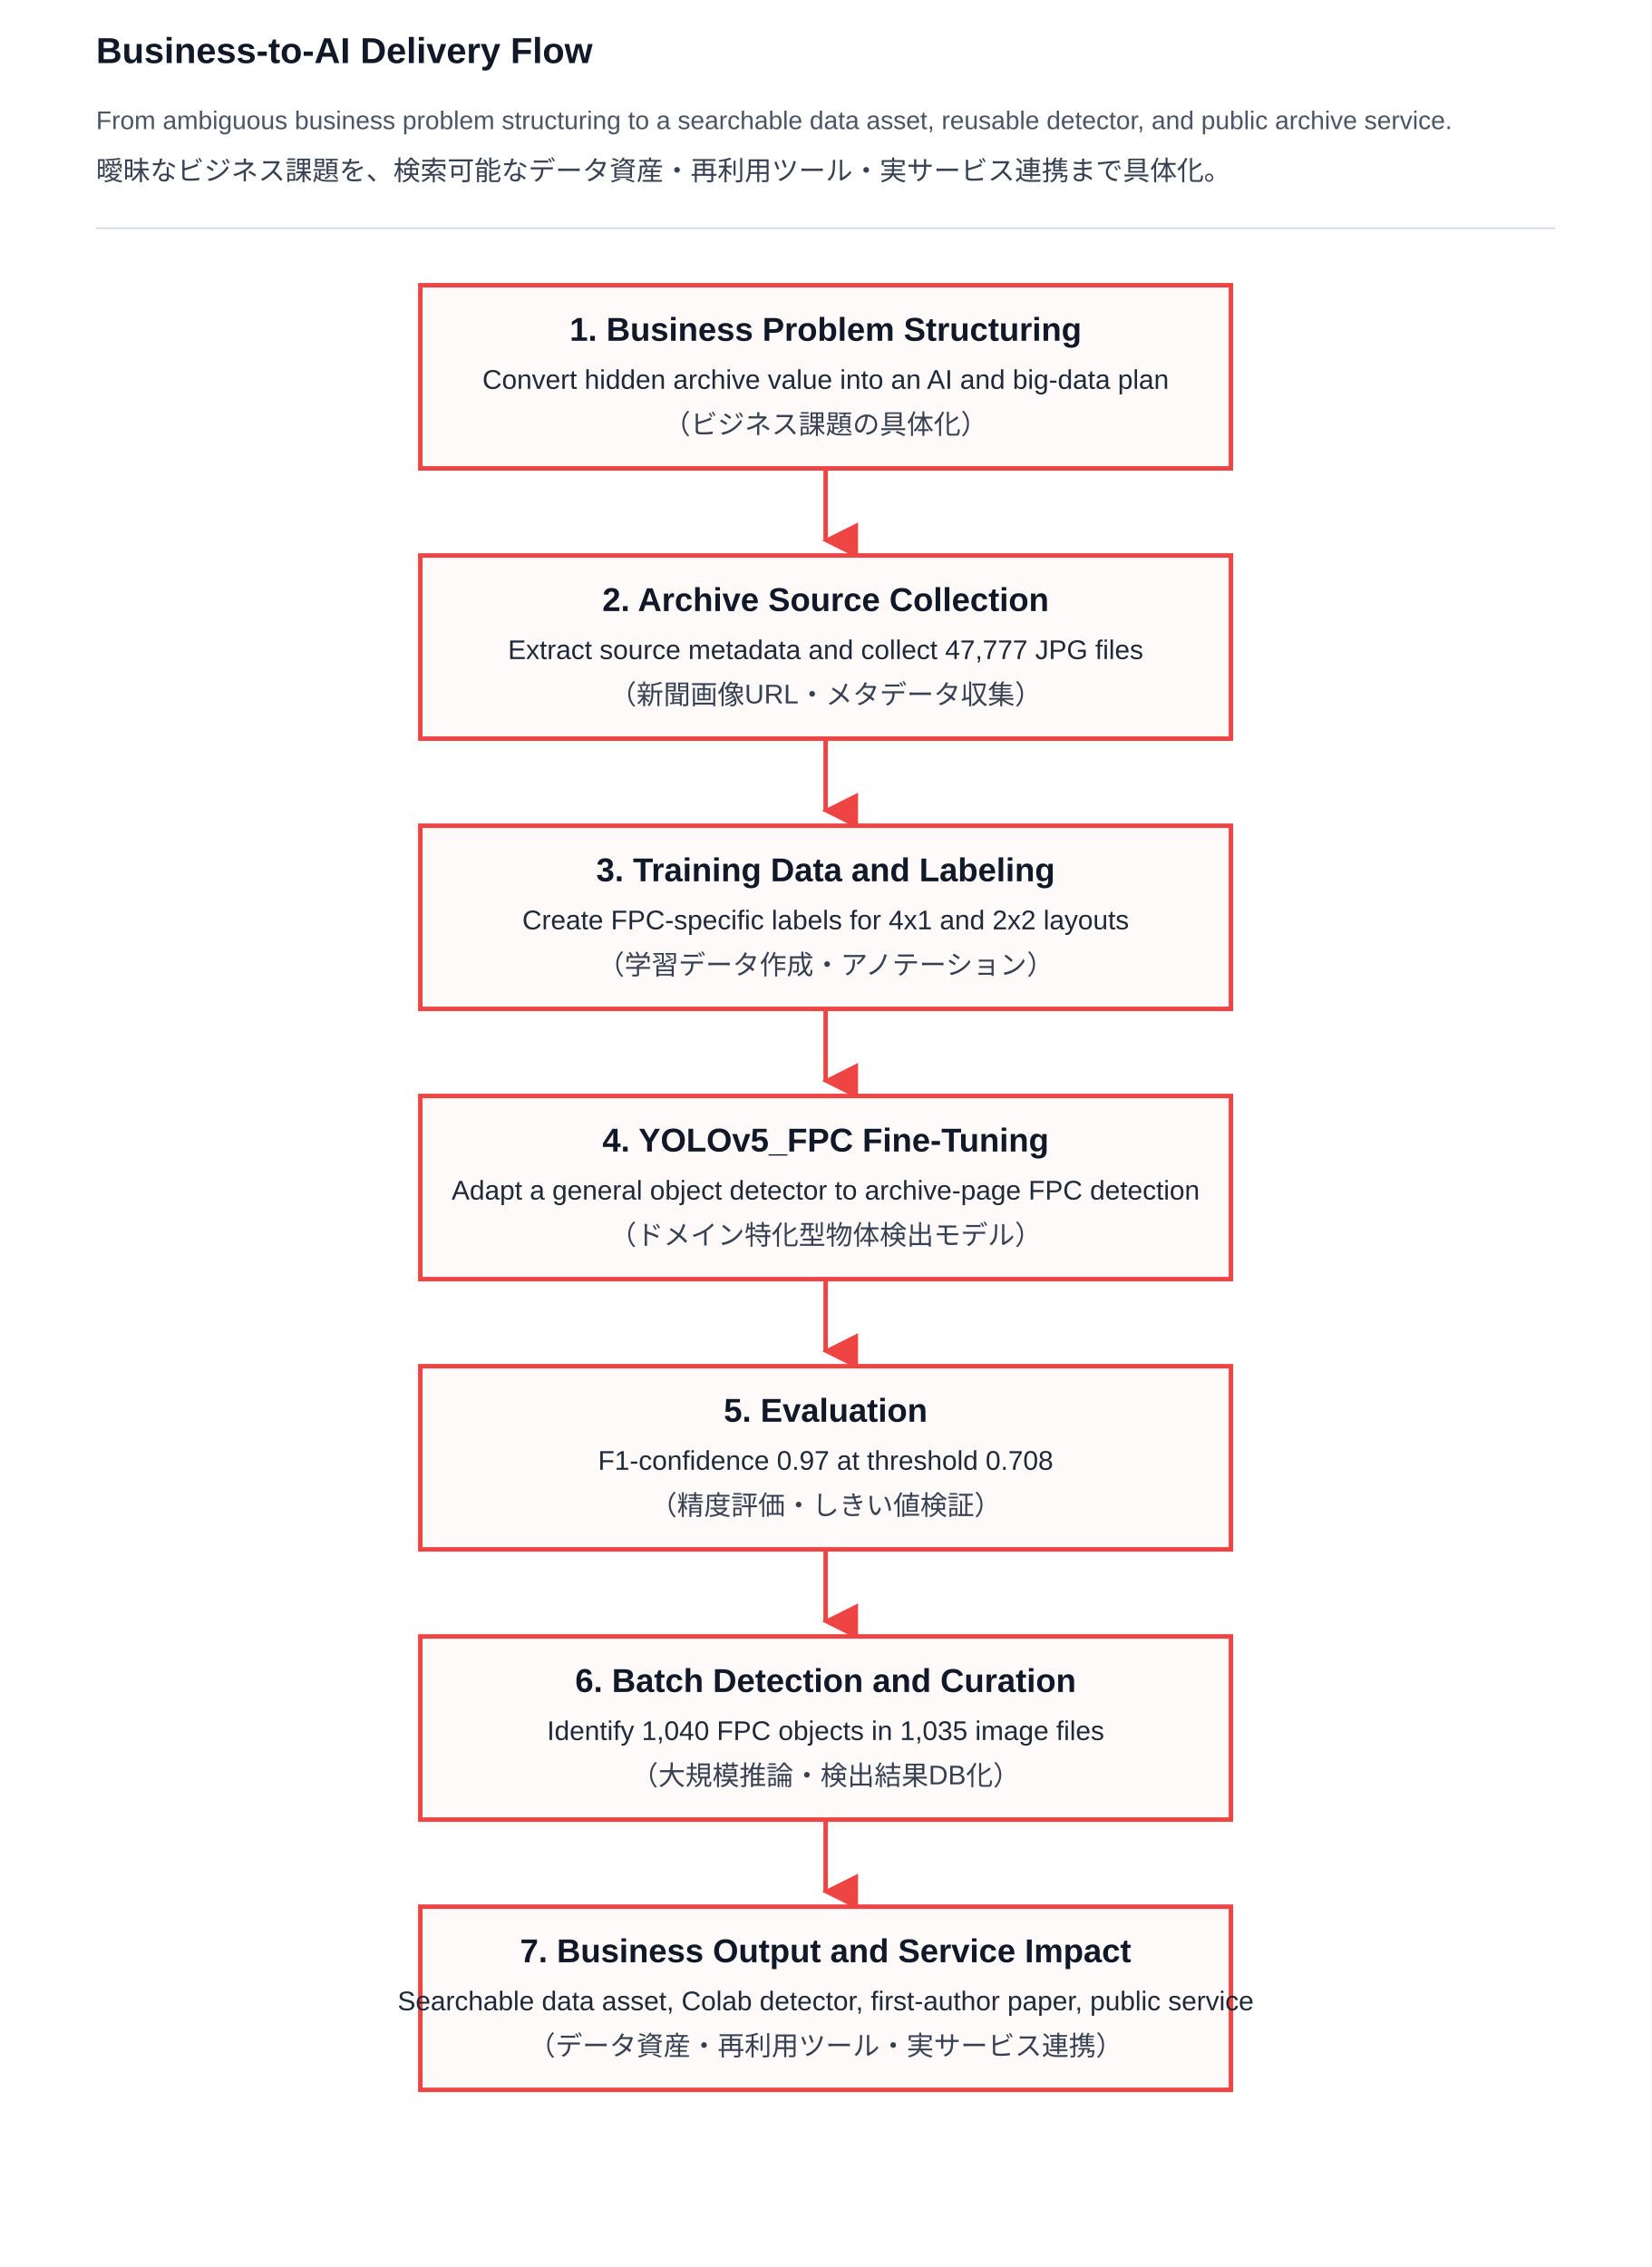
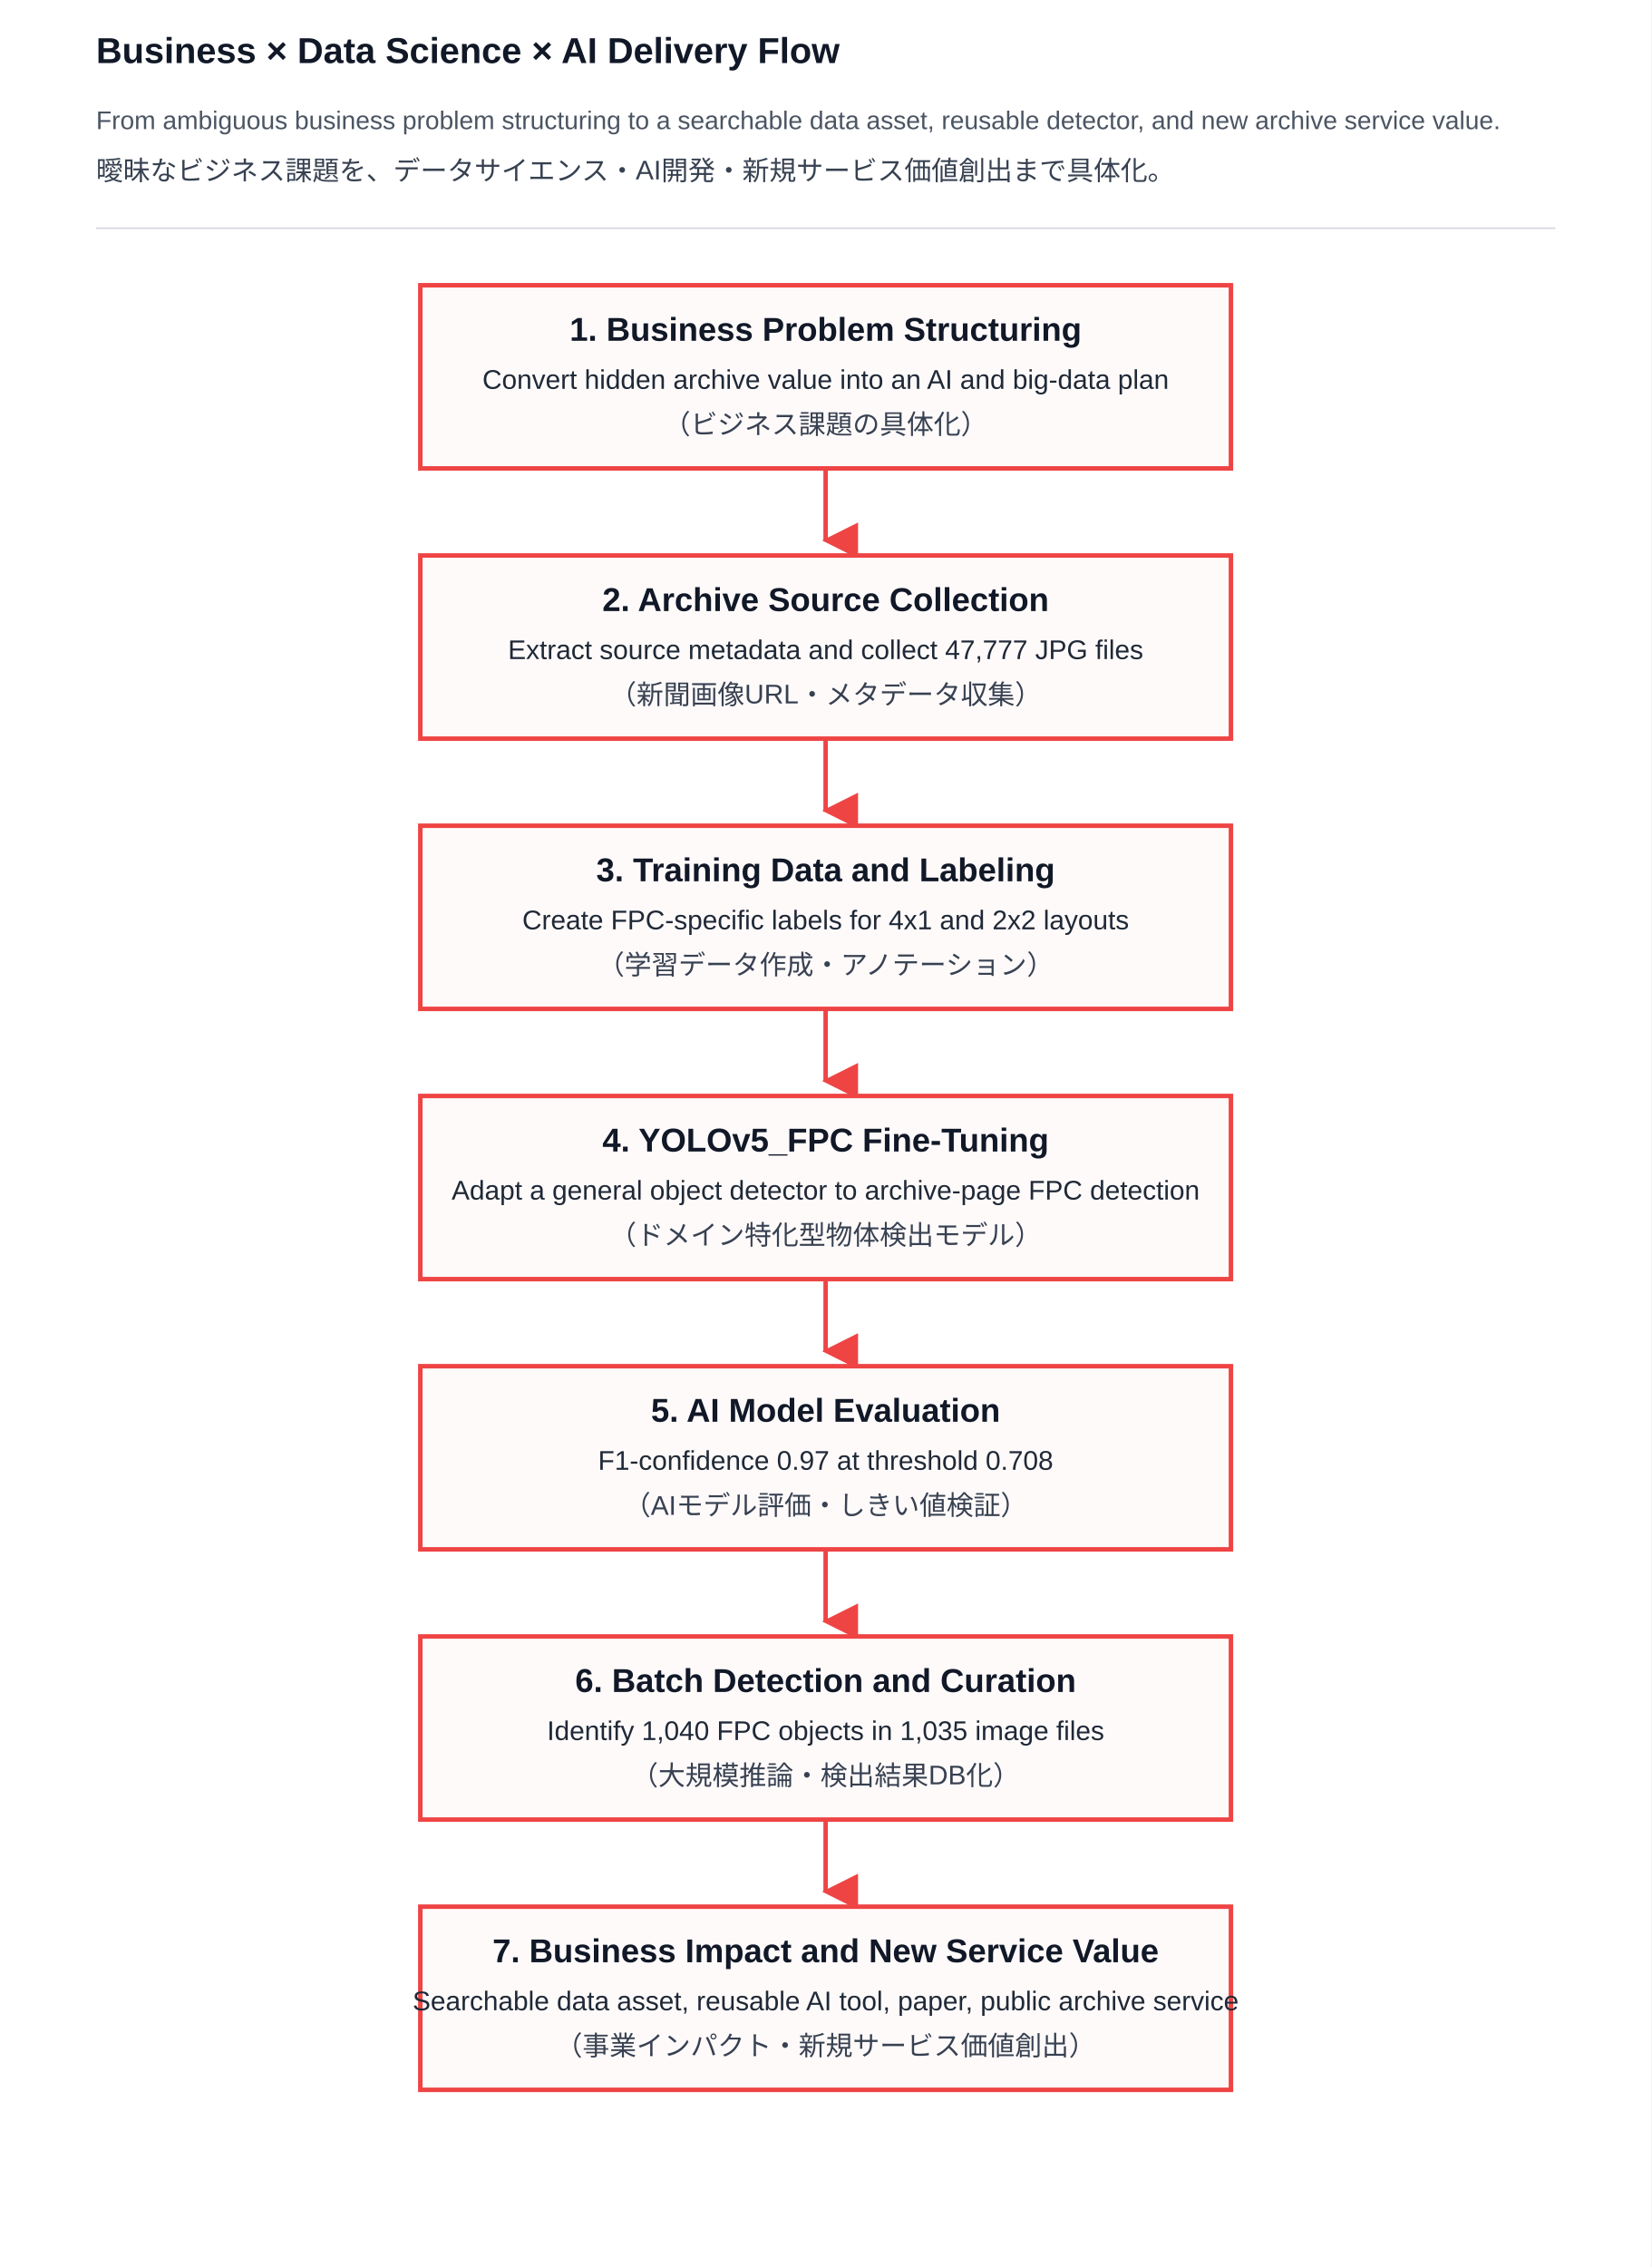
<svg xmlns="http://www.w3.org/2000/svg" width="1100" height="1510" viewBox="0 0 1100 1510" role="img" aria-labelledby="title desc">
  <defs>
    <marker id="arrow" viewBox="0 0 10 10" refX="5" refY="9" markerWidth="8" markerHeight="8" orient="auto">
      <path d="M 0 0 L 10 0 L 5 10 z" fill="#ef4444" />
    </marker>
    <style>
      .title { font: 700 24px "Segoe UI", "Yu Gothic", Meiryo, Arial, sans-serif; fill: #111827; }
      .main { font: 700 22px "Segoe UI", "Yu Gothic", Meiryo, Arial, sans-serif; fill: #111827; }
      .sub { font: 500 18px "Segoe UI", "Yu Gothic", Meiryo, Arial, sans-serif; fill: #1f2937; }
      .jp { font: 500 18px "Yu Gothic", Meiryo, "Segoe UI", Arial, sans-serif; fill: #374151; }
      .note { font: 500 17px "Segoe UI", "Yu Gothic", Meiryo, Arial, sans-serif; fill: #4b5563; }
      .box { fill: #fffafa; stroke: #ef4444; stroke-width: 3; rx: 0; }
      .line { stroke: #ef4444; stroke-width: 3; marker-end: url(#arrow); }
    </style>
  </defs>
  <rect width="1100" height="1510" fill="#ffffff" />
  <g transform="translate(64, 42)">
-     <text class="title" x="0" y="0">Business-to-AI Delivery Flow</text>
-     <text class="note" x="0" y="44">From ambiguous business problem structuring to a searchable data asset, reusable detector, and public archive service.</text>
-     <text class="jp" x="0" y="78">曖昧なビジネス課題を、検索可能なデータ資産・再利用ツール・実サービス連携まで具体化。</text>
+     <text class="title" x="0" y="0">Business × Data Science × AI Delivery Flow</text>
+     <text class="note" x="0" y="44">From ambiguous business problem structuring to a searchable data asset, reusable detector, and new archive service value.</text>
+     <text class="jp" x="0" y="78">曖昧なビジネス課題を、データサイエンス・AI開発・新規サービス価値創出まで具体化。</text>
    <line x1="0" y1="110" x2="972" y2="110" stroke="#d1d5db" stroke-width="1" />
  </g>
  <g text-anchor="middle">
    <g transform="translate(280, 190)">
      <rect class="box" width="540" height="122" />
      <text class="main" x="270" y="37">1. Business Problem Structuring</text>
      <text class="sub" x="270" y="69">Convert hidden archive value into an AI and big-data plan</text>
      <text class="jp" x="270" y="99">（ビジネス課題の具体化）</text>
    </g>
    <line class="line" x1="550" y1="312" x2="550" y2="360" />
    <g transform="translate(280, 370)">
      <rect class="box" width="540" height="122" />
      <text class="main" x="270" y="37">2. Archive Source Collection</text>
      <text class="sub" x="270" y="69">Extract source metadata and collect 47,777 JPG files</text>
      <text class="jp" x="270" y="99">（新聞画像URL・メタデータ収集）</text>
    </g>
    <line class="line" x1="550" y1="492" x2="550" y2="540" />
    <g transform="translate(280, 550)">
      <rect class="box" width="540" height="122" />
      <text class="main" x="270" y="37">3. Training Data and Labeling</text>
      <text class="sub" x="270" y="69">Create FPC-specific labels for 4x1 and 2x2 layouts</text>
      <text class="jp" x="270" y="99">（学習データ作成・アノテーション）</text>
    </g>
    <line class="line" x1="550" y1="672" x2="550" y2="720" />
    <g transform="translate(280, 730)">
      <rect class="box" width="540" height="122" />
      <text class="main" x="270" y="37">4. YOLOv5_FPC Fine-Tuning</text>
      <text class="sub" x="270" y="69">Adapt a general object detector to archive-page FPC detection</text>
      <text class="jp" x="270" y="99">（ドメイン特化型物体検出モデル）</text>
    </g>
    <line class="line" x1="550" y1="852" x2="550" y2="900" />
    <g transform="translate(280, 910)">
      <rect class="box" width="540" height="122" />
-       <text class="main" x="270" y="37">5. Evaluation</text>
+       <text class="main" x="270" y="37">5. AI Model Evaluation</text>
      <text class="sub" x="270" y="69">F1-confidence 0.97 at threshold 0.708</text>
-       <text class="jp" x="270" y="99">（精度評価・しきい値検証）</text>
+       <text class="jp" x="270" y="99">（AIモデル評価・しきい値検証）</text>
    </g>
    <line class="line" x1="550" y1="1032" x2="550" y2="1080" />
    <g transform="translate(280, 1090)">
      <rect class="box" width="540" height="122" />
      <text class="main" x="270" y="37">6. Batch Detection and Curation</text>
      <text class="sub" x="270" y="69">Identify 1,040 FPC objects in 1,035 image files</text>
      <text class="jp" x="270" y="99">（大規模推論・検出結果DB化）</text>
    </g>
    <line class="line" x1="550" y1="1212" x2="550" y2="1260" />
    <g transform="translate(280, 1270)">
      <rect class="box" width="540" height="122" />
-       <text class="main" x="270" y="37">7. Business Output and Service Impact</text>
-       <text class="sub" x="270" y="69">Searchable data asset, Colab detector, first-author paper, public service</text>
-       <text class="jp" x="270" y="99">（データ資産・再利用ツール・実サービス連携）</text>
+       <text class="main" x="270" y="37">7. Business Impact and New Service Value</text>
+       <text class="sub" x="270" y="69">Searchable data asset, reusable AI tool, paper, public archive service</text>
+       <text class="jp" x="270" y="99">（事業インパクト・新規サービス価値創出）</text>
    </g>
  </g>
</svg>
